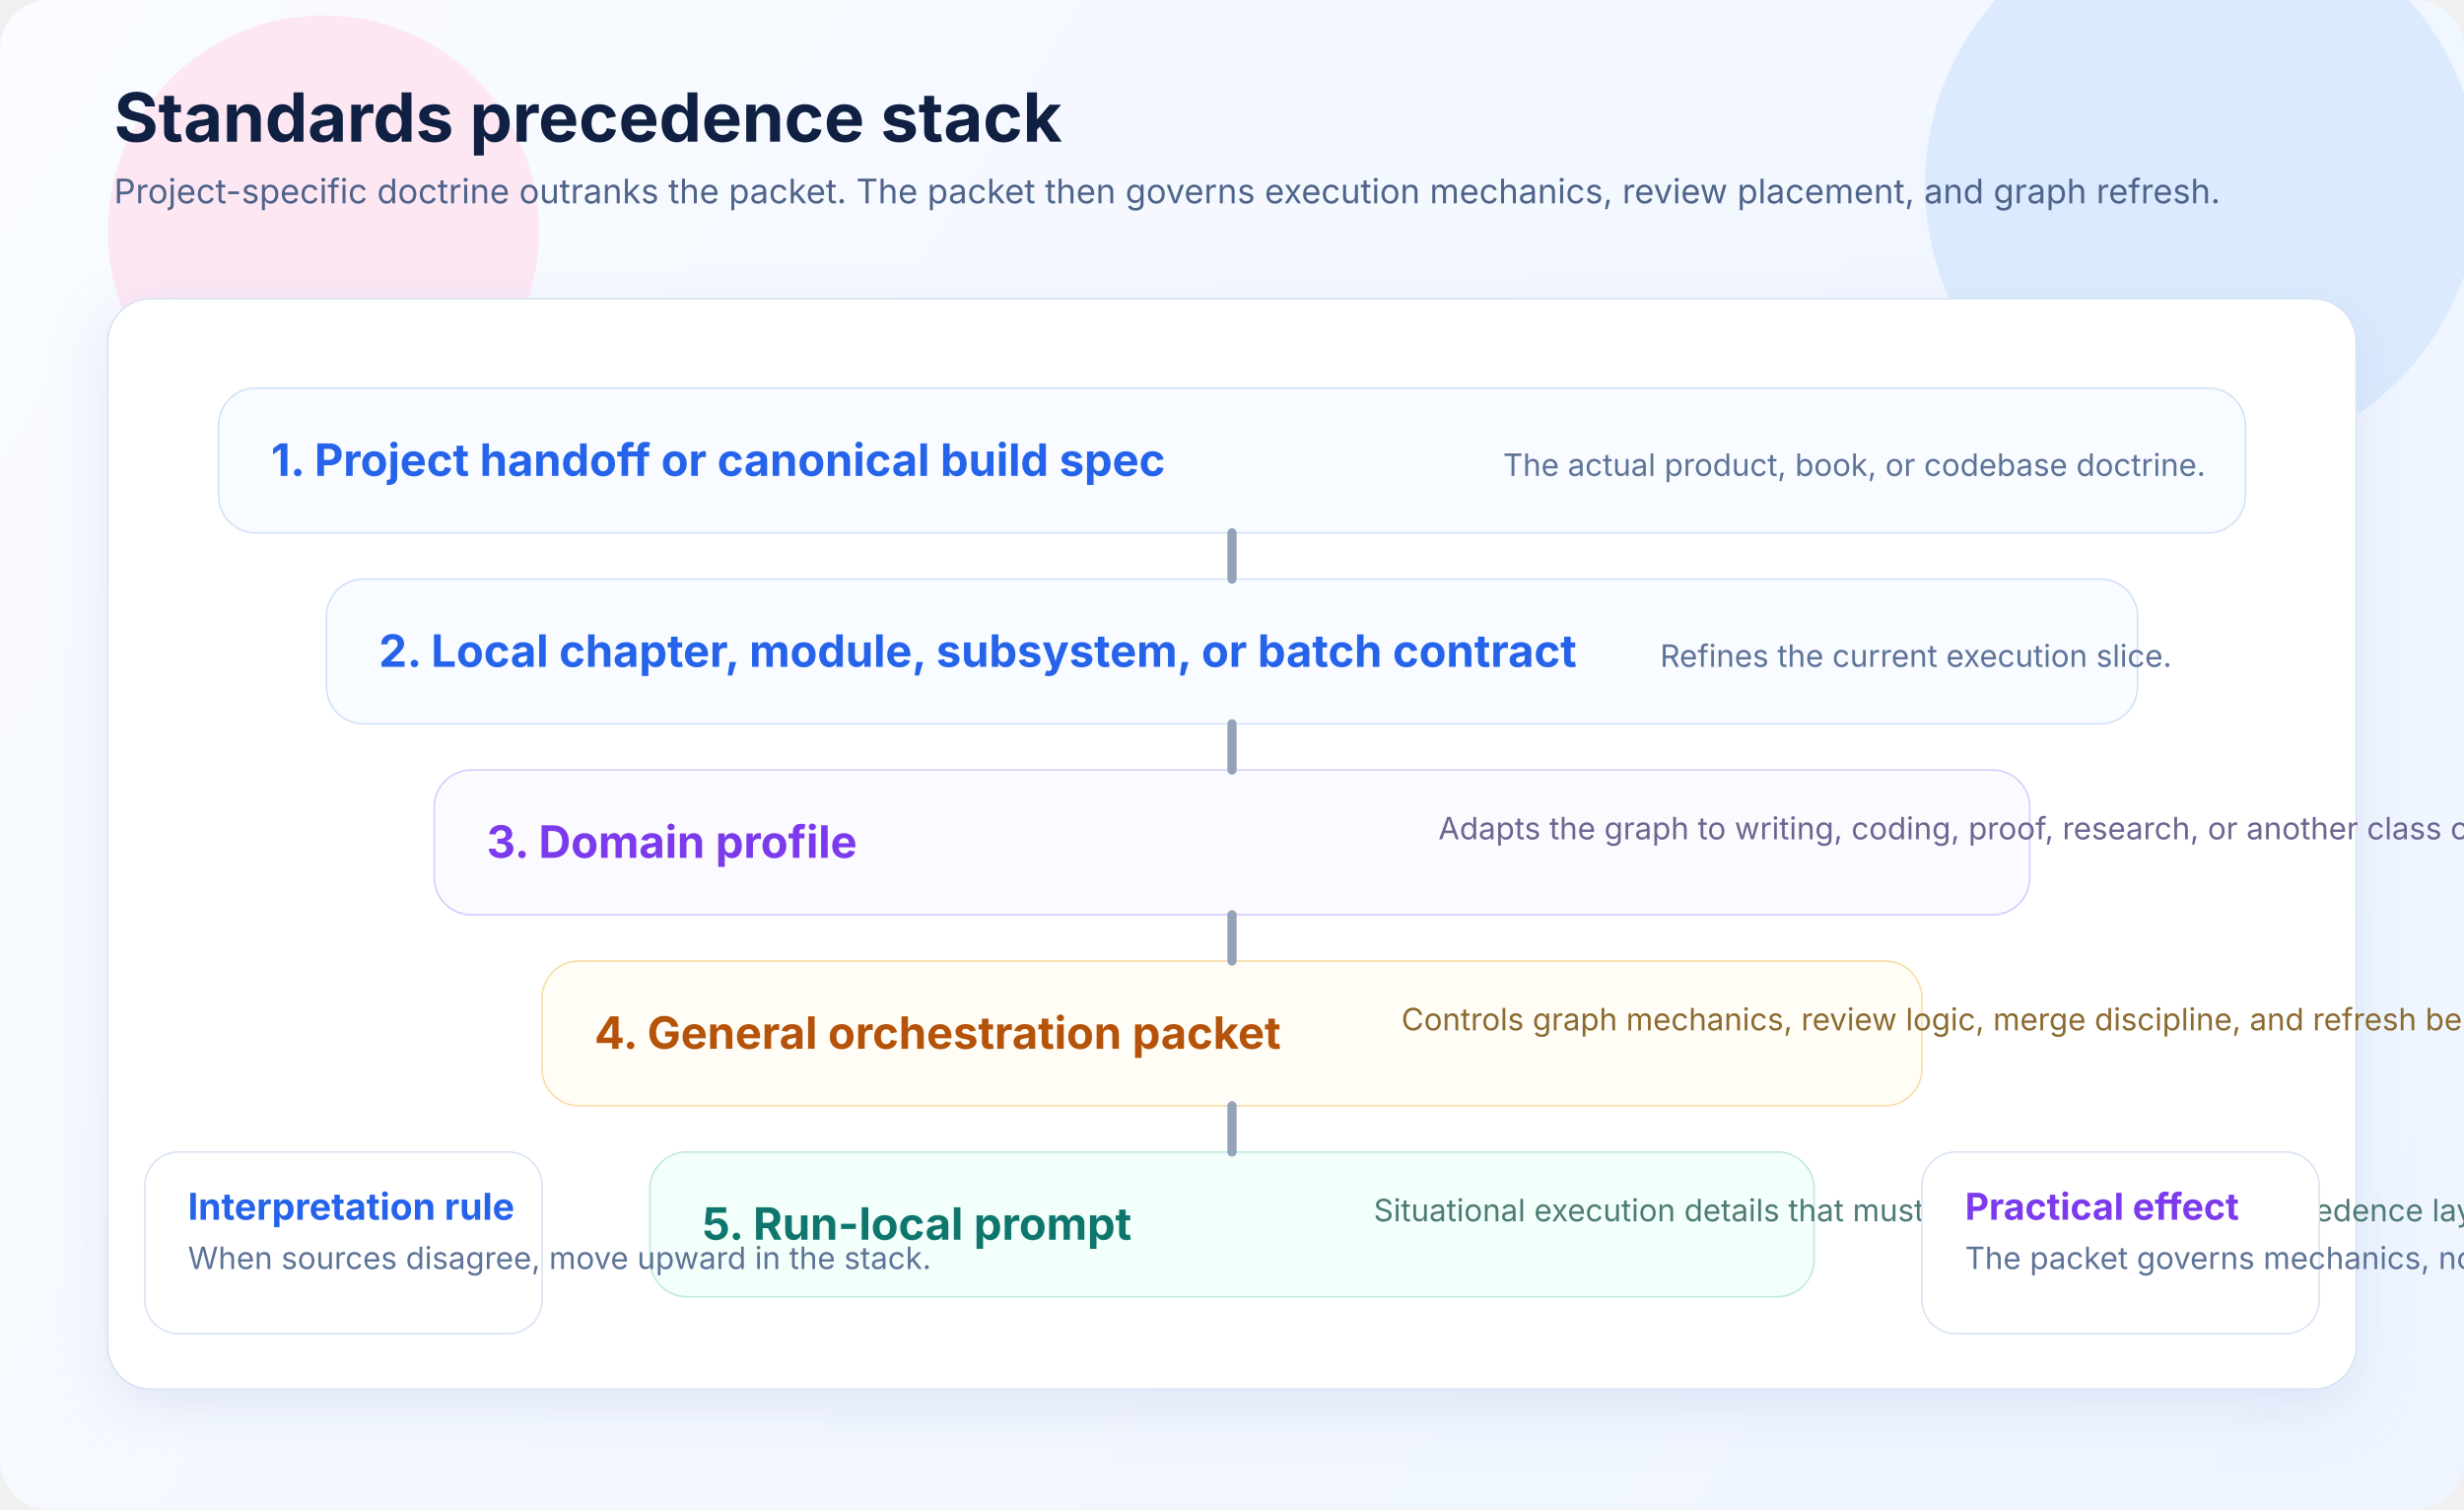
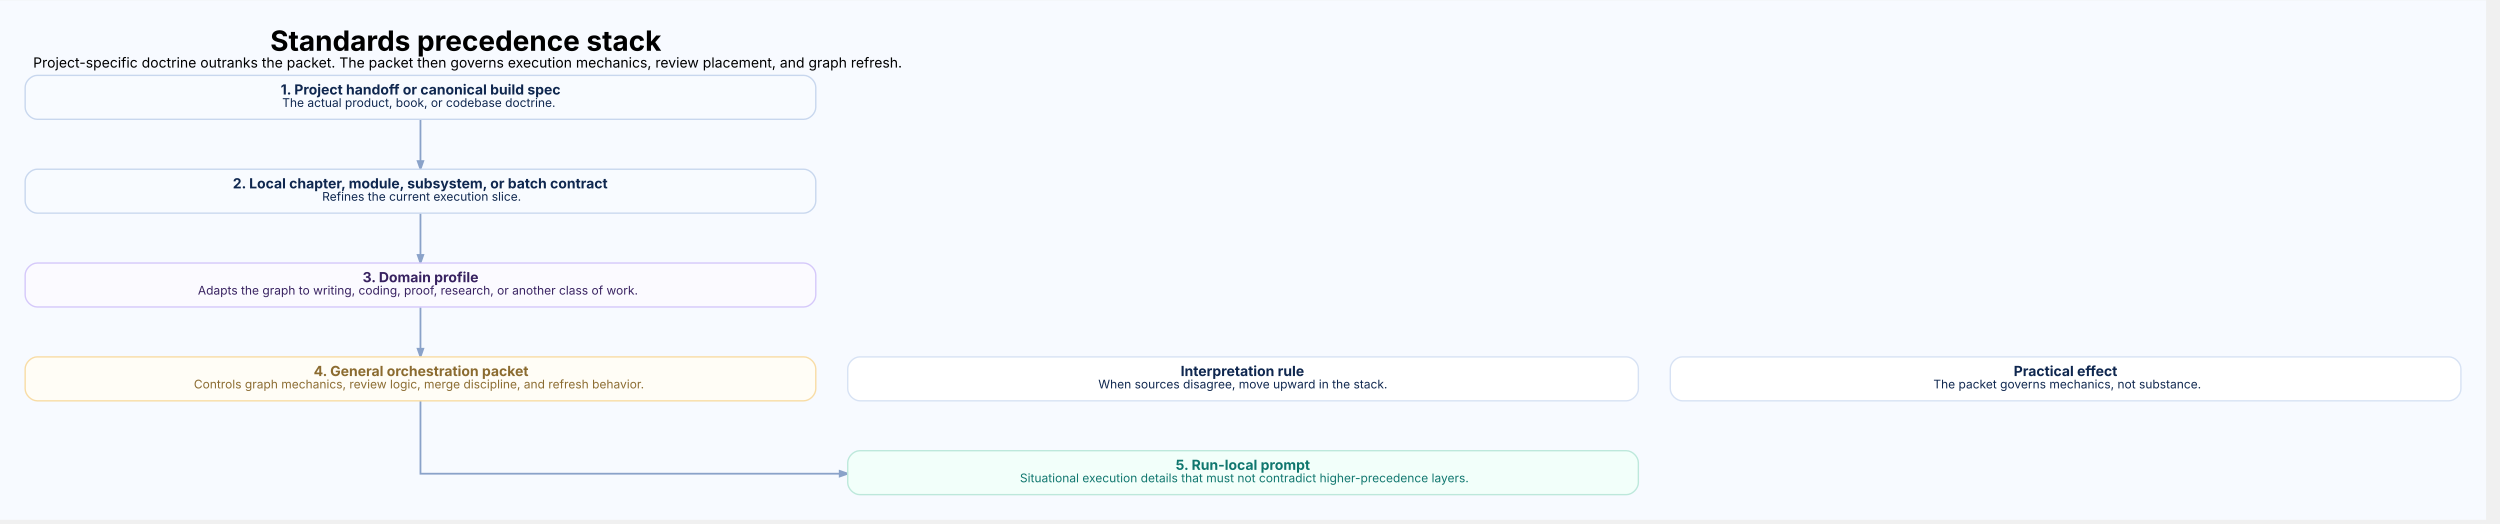
- <svg xmlns="http://www.w3.org/2000/svg" width="1600" height="980" viewBox="0 0 1600 980" fill="none">
-   <defs>
-     <linearGradient id="bg" x1="0" y1="0" x2="1600" y2="980" gradientUnits="userSpaceOnUse">
-       <stop stop-color="#F9FBFF" />
-       <stop offset="1" stop-color="#EEF5FF" />
-     </linearGradient>
-     <filter id="shadow" x="-20%" y="-20%" width="140%" height="140%">
-       <feDropShadow dx="0" dy="12" stdDeviation="18" flood-color="#B7C7E6" flood-opacity="0.35" />
-     </filter>
-   </defs>
-   <rect width="1600" height="980" rx="32" fill="url(#bg)" />
-   <circle cx="1430" cy="120" r="180" fill="#DBEAFE" />
-   <circle cx="210" cy="150" r="140" fill="#FCE7F3" />
-   <text x="74" y="92" fill="#102042" font-size="44" font-family="Inter, Segoe UI, Arial" font-weight="700">Standards precedence stack</text>
-   <text x="74" y="132" fill="#4F648A" font-size="22" font-family="Inter, Segoe UI, Arial">Project-specific doctrine outranks the packet. The packet then governs execution mechanics, review placement, and graph refresh.</text>
-   <g filter="url(#shadow)">
-     <rect x="70" y="194" width="1460" height="708" rx="28" fill="#FFFFFF" stroke="#D7E2F4" />
+ <svg xmlns="http://www.w3.org/2000/svg" width="1152pt" height="241pt" viewBox="0.00 0.00 1152.00 240.72">
+   <g id="graph0" class="graph" transform="scale(0.46 0.46) rotate(0) translate(25.2 495.2)">
+     <polygon fill="#f7faff" stroke="transparent" points="-25.2,25.2 -25.2,-495.2 2465.2,-495.2 2465.2,25.2 -25.2,25.2" />
+     <text text-anchor="start" x="245.5" y="-444.6" font-family="Inter,Segoe UI,Arial" font-weight="bold" font-size="28.00">Standards precedence stack</text>
+     <text text-anchor="start" x="8" y="-427.8" font-family="Inter,Segoe UI,Arial" font-size="14.00">Project-specific doctrine outranks the packet. The packet then governs execution mechanics, review placement, and graph refresh.</text>
+     <g id="edge1" class="edge">
+       <path fill="none" stroke="#8aa2c9" stroke-width="1.8" d="M396,-375.72C396,-375.72 396,-334.12 396,-334.12" />
+       <polygon fill="#8aa2c9" stroke="#8aa2c9" stroke-width="1.8" points="398.8,-334.12 396,-326.12 393.2,-334.12 398.8,-334.12" />
+     </g>
+     <g id="edge2" class="edge">
+       <path fill="none" stroke="#8aa2c9" stroke-width="1.8" d="M396,-281.72C396,-281.72 396,-240.12 396,-240.12" />
+       <polygon fill="#8aa2c9" stroke="#8aa2c9" stroke-width="1.8" points="398.8,-240.12 396,-232.12 393.2,-240.12 398.8,-240.12" />
+     </g>
+     <g id="edge3" class="edge">
+       <path fill="none" stroke="#8aa2c9" stroke-width="1.8" d="M396,-187.72C396,-187.72 396,-146.12 396,-146.12" />
+       <polygon fill="#8aa2c9" stroke="#8aa2c9" stroke-width="1.8" points="398.8,-146.12 396,-138.12 393.2,-146.12 398.8,-146.12" />
+     </g>
+     <g id="edge4" class="edge">
+       <path fill="none" stroke="#8aa2c9" stroke-width="1.8" d="M396,-93.97C396,-65.9 396,-21 396,-21 396,-21 815.99,-21 815.99,-21" />
+       <polygon fill="#8aa2c9" stroke="#8aa2c9" stroke-width="1.8" points="815.99,-23.8 823.99,-21 815.99,-18.2 815.99,-23.8" />
+     </g>
+     <g id="node1" class="node">
+       <path fill="#f8fbff" stroke="#c8d7ee" stroke-width="1.4" d="M780,-420C780,-420 12,-420 12,-420 6,-420 0,-414 0,-408 0,-408 0,-388 0,-388 0,-382 6,-376 12,-376 12,-376 780,-376 780,-376 786,-376 792,-382 792,-388 792,-388 792,-408 792,-408 792,-414 786,-420 780,-420" />
+       <text text-anchor="start" x="256" y="-400.8" font-family="Inter,Segoe UI,Arial" font-weight="bold" font-size="14.00" fill="#0f274f">1. Project handoff or canonical build spec</text>
+       <text text-anchor="start" x="257.5" y="-388.4" font-family="Inter,Segoe UI,Arial" font-size="12.00" fill="#0f274f">The actual product, book, or codebase doctrine.</text>
+     </g>
+     <g id="node2" class="node">
+       <path fill="#f8fbff" stroke="#c8d7ee" stroke-width="1.4" d="M780,-326C780,-326 12,-326 12,-326 6,-326 0,-320 0,-314 0,-314 0,-294 0,-294 0,-288 6,-282 12,-282 12,-282 780,-282 780,-282 786,-282 792,-288 792,-294 792,-294 792,-314 792,-314 792,-320 786,-326 780,-326" />
+       <text text-anchor="start" x="208" y="-306.8" font-family="Inter,Segoe UI,Arial" font-weight="bold" font-size="14.00" fill="#0f274f">2. Local chapter, module, subsystem, or batch contract</text>
+       <text text-anchor="start" x="297.5" y="-294.4" font-family="Inter,Segoe UI,Arial" font-size="12.00" fill="#0f274f">Refines the current execution slice.</text>
+     </g>
+     <g id="node3" class="node">
+       <path fill="#fbfaff" stroke="#d5c8fa" stroke-width="1.4" d="M780,-232C780,-232 12,-232 12,-232 6,-232 0,-226 0,-220 0,-220 0,-200 0,-200 0,-194 6,-188 12,-188 12,-188 780,-188 780,-188 786,-188 792,-194 792,-200 792,-200 792,-220 792,-220 792,-226 786,-232 780,-232" />
+       <text text-anchor="start" x="338" y="-212.8" font-family="Inter,Segoe UI,Arial" font-weight="bold" font-size="14.00" fill="#372160">3. Domain profile</text>
+       <text text-anchor="start" x="173" y="-200.4" font-family="Inter,Segoe UI,Arial" font-size="12.00" fill="#372160">Adapts the graph to writing, coding, proof, research, or another class of work.</text>
+     </g>
+     <g id="node4" class="node">
+       <path fill="#fffdf6" stroke="#f8dca5" stroke-width="1.4" d="M780,-138C780,-138 12,-138 12,-138 6,-138 0,-132 0,-126 0,-126 0,-106 0,-106 0,-100 6,-94 12,-94 12,-94 780,-94 780,-94 786,-94 792,-100 792,-106 792,-106 792,-126 792,-126 792,-132 786,-138 780,-138" />
+       <text text-anchor="start" x="289" y="-118.8" font-family="Inter,Segoe UI,Arial" font-weight="bold" font-size="14.00" fill="#8b6b30">4. General orchestration packet</text>
+       <text text-anchor="start" x="169" y="-106.4" font-family="Inter,Segoe UI,Arial" font-size="12.00" fill="#8b6b30">Controls graph mechanics, review logic, merge discipline, and refresh behavior.</text>
+     </g>
+     <g id="node5" class="node">
+       <path fill="#f2fffa" stroke="#bde8db" stroke-width="1.4" d="M1604,-44C1604,-44 836,-44 836,-44 830,-44 824,-38 824,-32 824,-32 824,-12 824,-12 824,-6 830,0 836,0 836,0 1604,0 1604,0 1610,0 1616,-6 1616,-12 1616,-12 1616,-32 1616,-32 1616,-38 1610,-44 1604,-44" />
+       <text text-anchor="start" x="1152.5" y="-24.8" font-family="Inter,Segoe UI,Arial" font-weight="bold" font-size="14.00" fill="#0f766e">5. Run-local prompt</text>
+       <text text-anchor="start" x="996.5" y="-12.4" font-family="Inter,Segoe UI,Arial" font-size="12.00" fill="#0f766e">Situational execution details that must not contradict higher-precedence layers.</text>
+     </g>
+     <g id="node6" class="node">
+       <path fill="#ffffff" stroke="#d7e2f4" stroke-width="1.4" d="M1604,-138C1604,-138 836,-138 836,-138 830,-138 824,-132 824,-126 824,-126 824,-106 824,-106 824,-100 830,-94 836,-94 836,-94 1604,-94 1604,-94 1610,-94 1616,-100 1616,-106 1616,-106 1616,-126 1616,-126 1616,-132 1610,-138 1604,-138" />
+       <text text-anchor="start" x="1157.5" y="-118.8" font-family="Inter,Segoe UI,Arial" font-weight="bold" font-size="14.00" fill="#0f274f">Interpretation rule</text>
+       <text text-anchor="start" x="1075" y="-106.4" font-family="Inter,Segoe UI,Arial" font-size="12.00" fill="#0f274f">When sources disagree, move upward in the stack.</text>
+     </g>
+     <g id="node7" class="node">
+       <path fill="#ffffff" stroke="#d7e2f4" stroke-width="1.4" d="M2428,-138C2428,-138 1660,-138 1660,-138 1654,-138 1648,-132 1648,-126 1648,-126 1648,-106 1648,-106 1648,-100 1654,-94 1660,-94 1660,-94 2428,-94 2428,-94 2434,-94 2440,-100 2440,-106 2440,-106 2440,-126 2440,-126 2440,-132 2434,-138 2428,-138" />
+       <text text-anchor="start" x="1992" y="-118.8" font-family="Inter,Segoe UI,Arial" font-weight="bold" font-size="14.00" fill="#0f274f">Practical effect</text>
+       <text text-anchor="start" x="1911.5" y="-106.4" font-family="Inter,Segoe UI,Arial" font-size="12.00" fill="#0f274f">The packet governs mechanics, not substance.</text>
+     </g>
  </g>
-   <rect x="142" y="252" width="1316" height="94" rx="24" fill="#F8FBFF" stroke="#CFE0F6" />
-   <text x="176" y="309" fill="#2563EB" font-size="29" font-family="Inter, Segoe UI, Arial" font-weight="700">1. Project handoff or canonical build spec</text>
-   <text x="976" y="309" fill="#5D7397" font-size="20" font-family="Inter, Segoe UI, Arial">The actual product, book, or codebase doctrine.</text>
-   <rect x="212" y="376" width="1176" height="94" rx="24" fill="#F8FBFF" stroke="#CFE0F6" />
-   <text x="246" y="433" fill="#2563EB" font-size="29" font-family="Inter, Segoe UI, Arial" font-weight="700">2. Local chapter, module, subsystem, or batch contract</text>
-   <text x="1078" y="433" fill="#5D7397" font-size="20" font-family="Inter, Segoe UI, Arial">Refines the current execution slice.</text>
-   <rect x="282" y="500" width="1036" height="94" rx="24" fill="#FBFAFF" stroke="#D5C8FA" />
-   <text x="316" y="557" fill="#7C3AED" font-size="29" font-family="Inter, Segoe UI, Arial" font-weight="700">3. Domain profile</text>
-   <text x="934" y="545" fill="#6C6590" font-size="20" font-family="Inter, Segoe UI, Arial">Adapts the graph to writing, coding, proof, research, or another class of work.</text>
-   <rect x="352" y="624" width="896" height="94" rx="24" fill="#FFFDF6" stroke="#F8DCA5" />
-   <text x="386" y="681" fill="#B45309" font-size="29" font-family="Inter, Segoe UI, Arial" font-weight="700">4. General orchestration packet</text>
-   <text x="910" y="669" fill="#8B6B30" font-size="20" font-family="Inter, Segoe UI, Arial">Controls graph mechanics, review logic, merge discipline, and refresh behavior.</text>
-   <rect x="422" y="748" width="756" height="94" rx="24" fill="#F2FFFA" stroke="#BDE8DB" />
-   <text x="456" y="805" fill="#0F766E" font-size="29" font-family="Inter, Segoe UI, Arial" font-weight="700">5. Run-local prompt</text>
-   <text x="892" y="793" fill="#4E7A76" font-size="20" font-family="Inter, Segoe UI, Arial">Situational execution details that must not contradict higher-precedence layers.</text>
-   <path d="M800 346V376" stroke="#94A3B8" stroke-width="6" stroke-linecap="round" />
-   <path d="M800 470V500" stroke="#94A3B8" stroke-width="6" stroke-linecap="round" />
-   <path d="M800 594V624" stroke="#94A3B8" stroke-width="6" stroke-linecap="round" />
-   <path d="M800 718V748" stroke="#94A3B8" stroke-width="6" stroke-linecap="round" />
-   <rect x="94" y="748" width="258" height="118" rx="22" fill="#FFFFFF" stroke="#D7E2F4" />
-   <text x="122" y="792" fill="#2563EB" font-size="24" font-family="Inter, Segoe UI, Arial" font-weight="700">Interpretation rule</text>
-   <text x="122" y="824" fill="#5D7397" font-size="20" font-family="Inter, Segoe UI, Arial">When sources disagree, move upward in the stack.</text>
-   <rect x="1248" y="748" width="258" height="118" rx="22" fill="#FFFFFF" stroke="#D7E2F4" />
-   <text x="1276" y="792" fill="#7C3AED" font-size="24" font-family="Inter, Segoe UI, Arial" font-weight="700">Practical effect</text>
-   <text x="1276" y="824" fill="#5D7397" font-size="20" font-family="Inter, Segoe UI, Arial">The packet governs mechanics, not substance.</text>
</svg>
